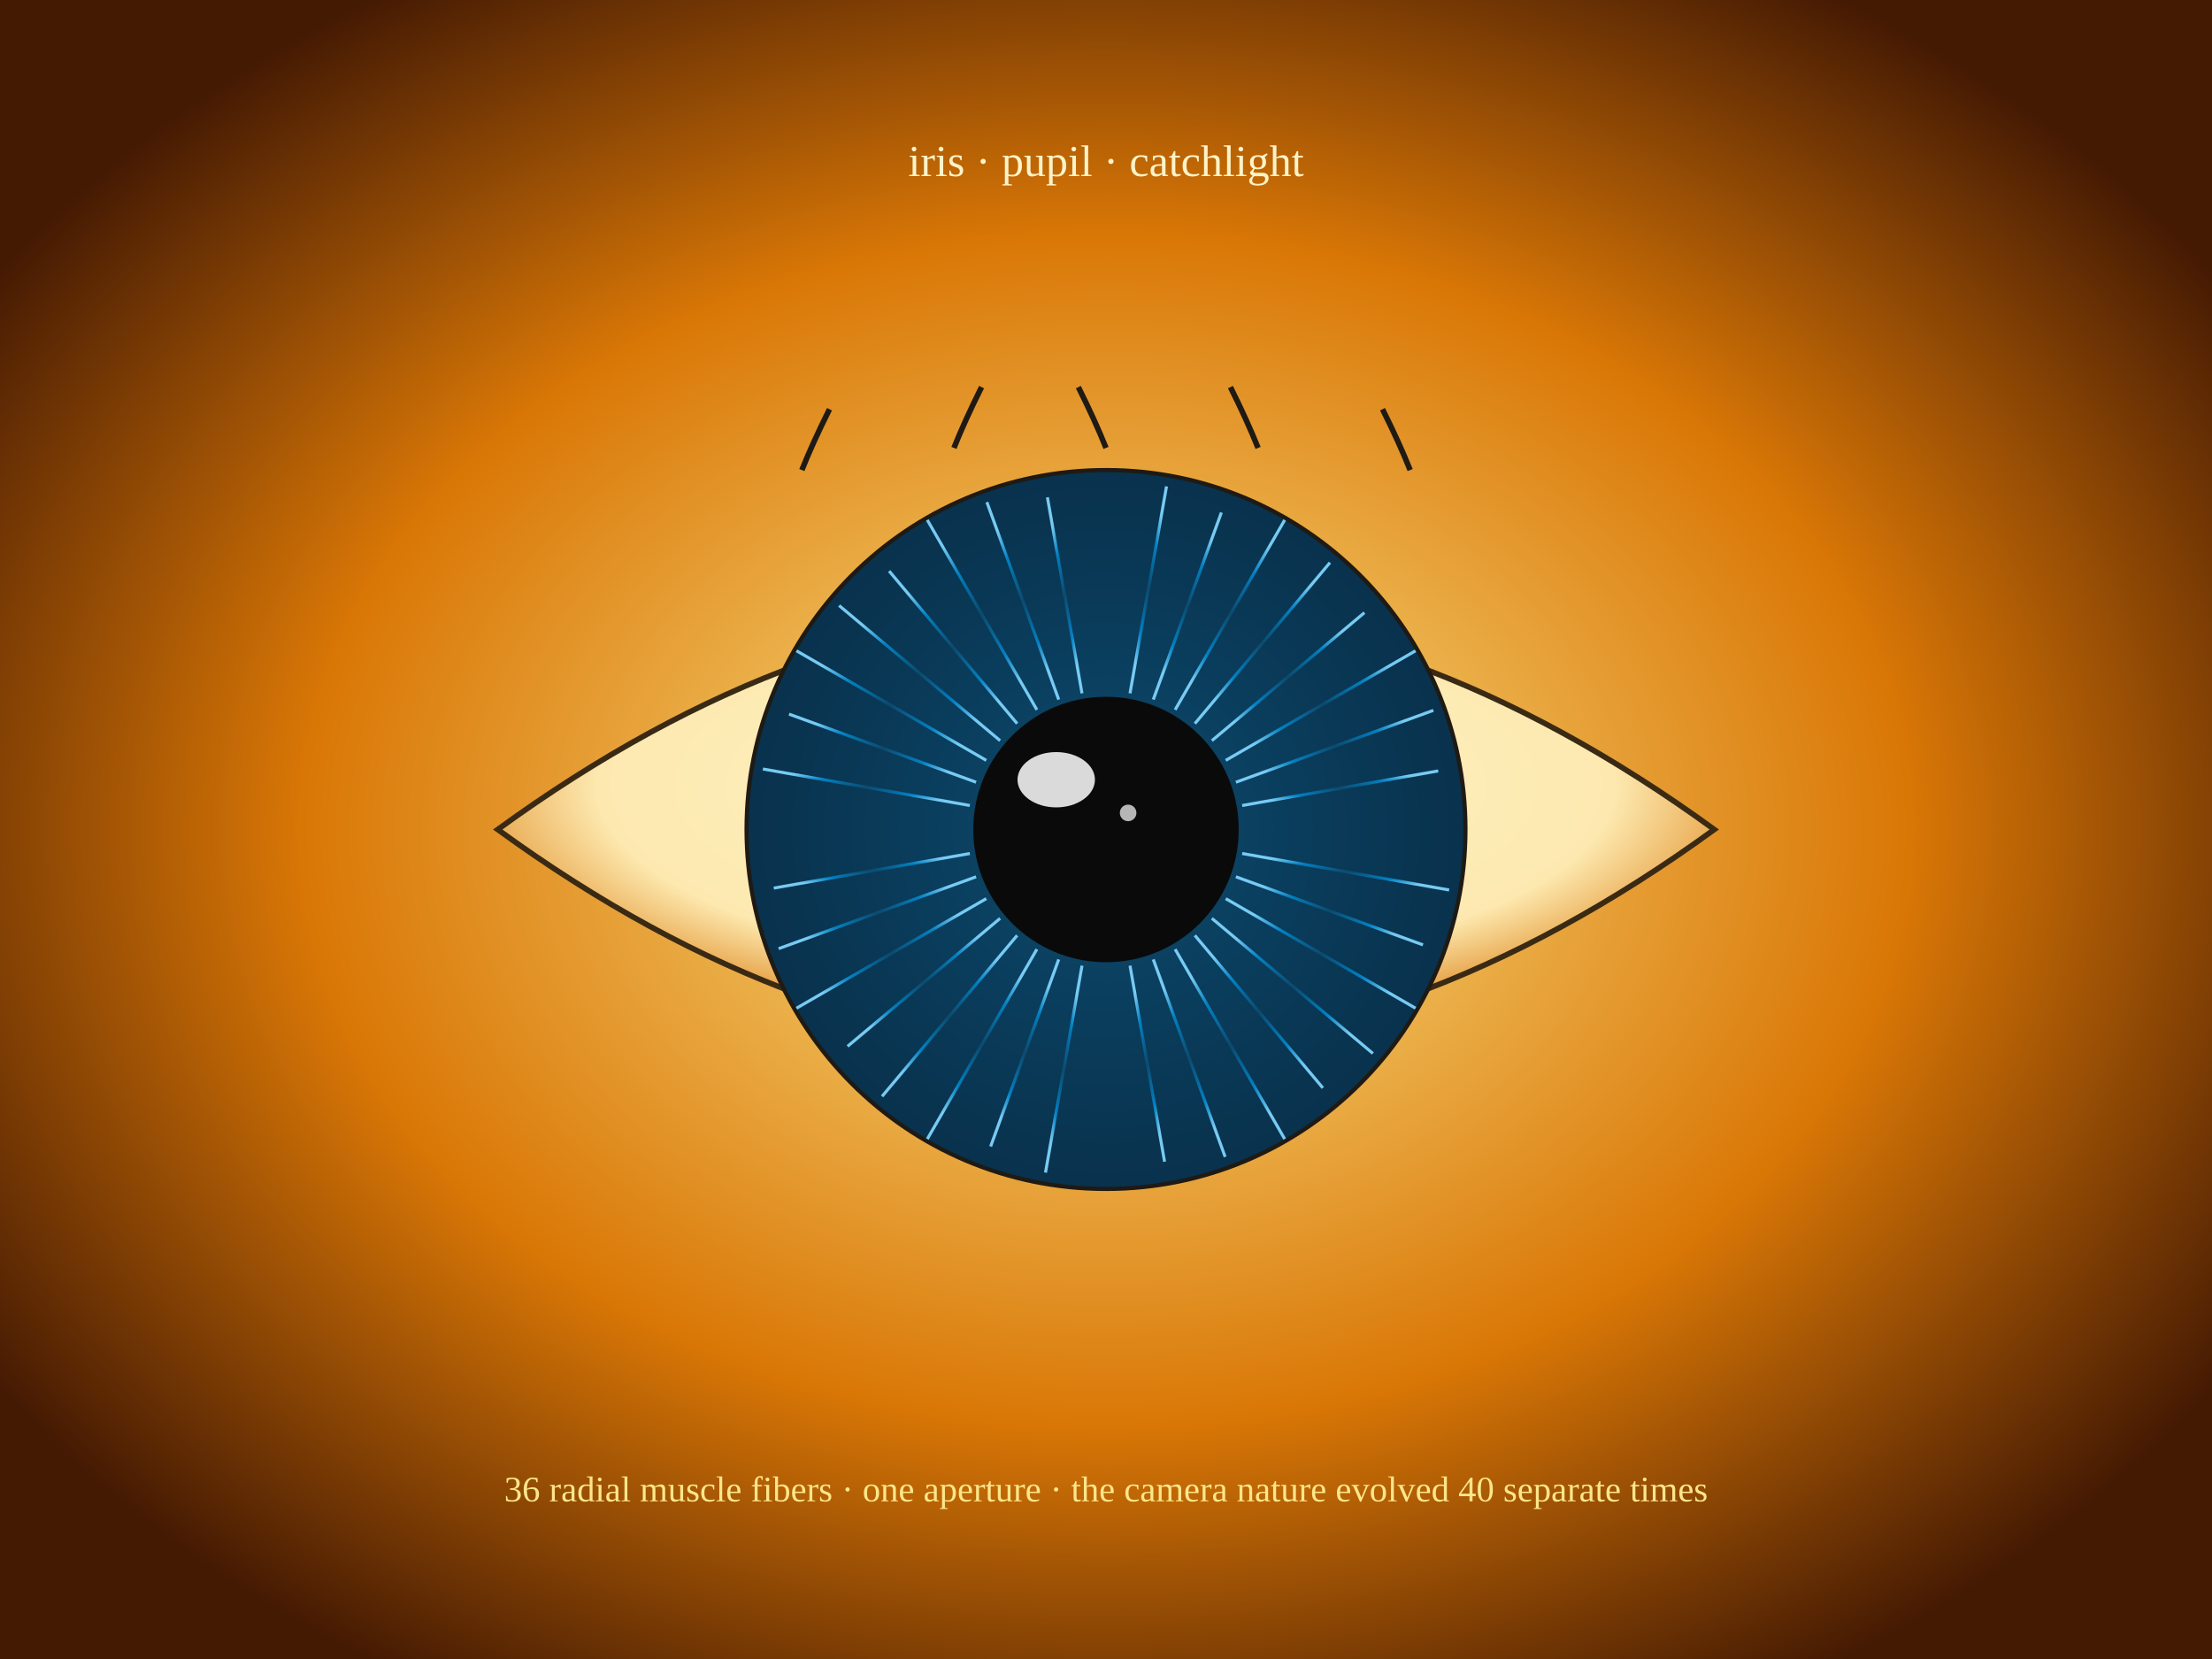
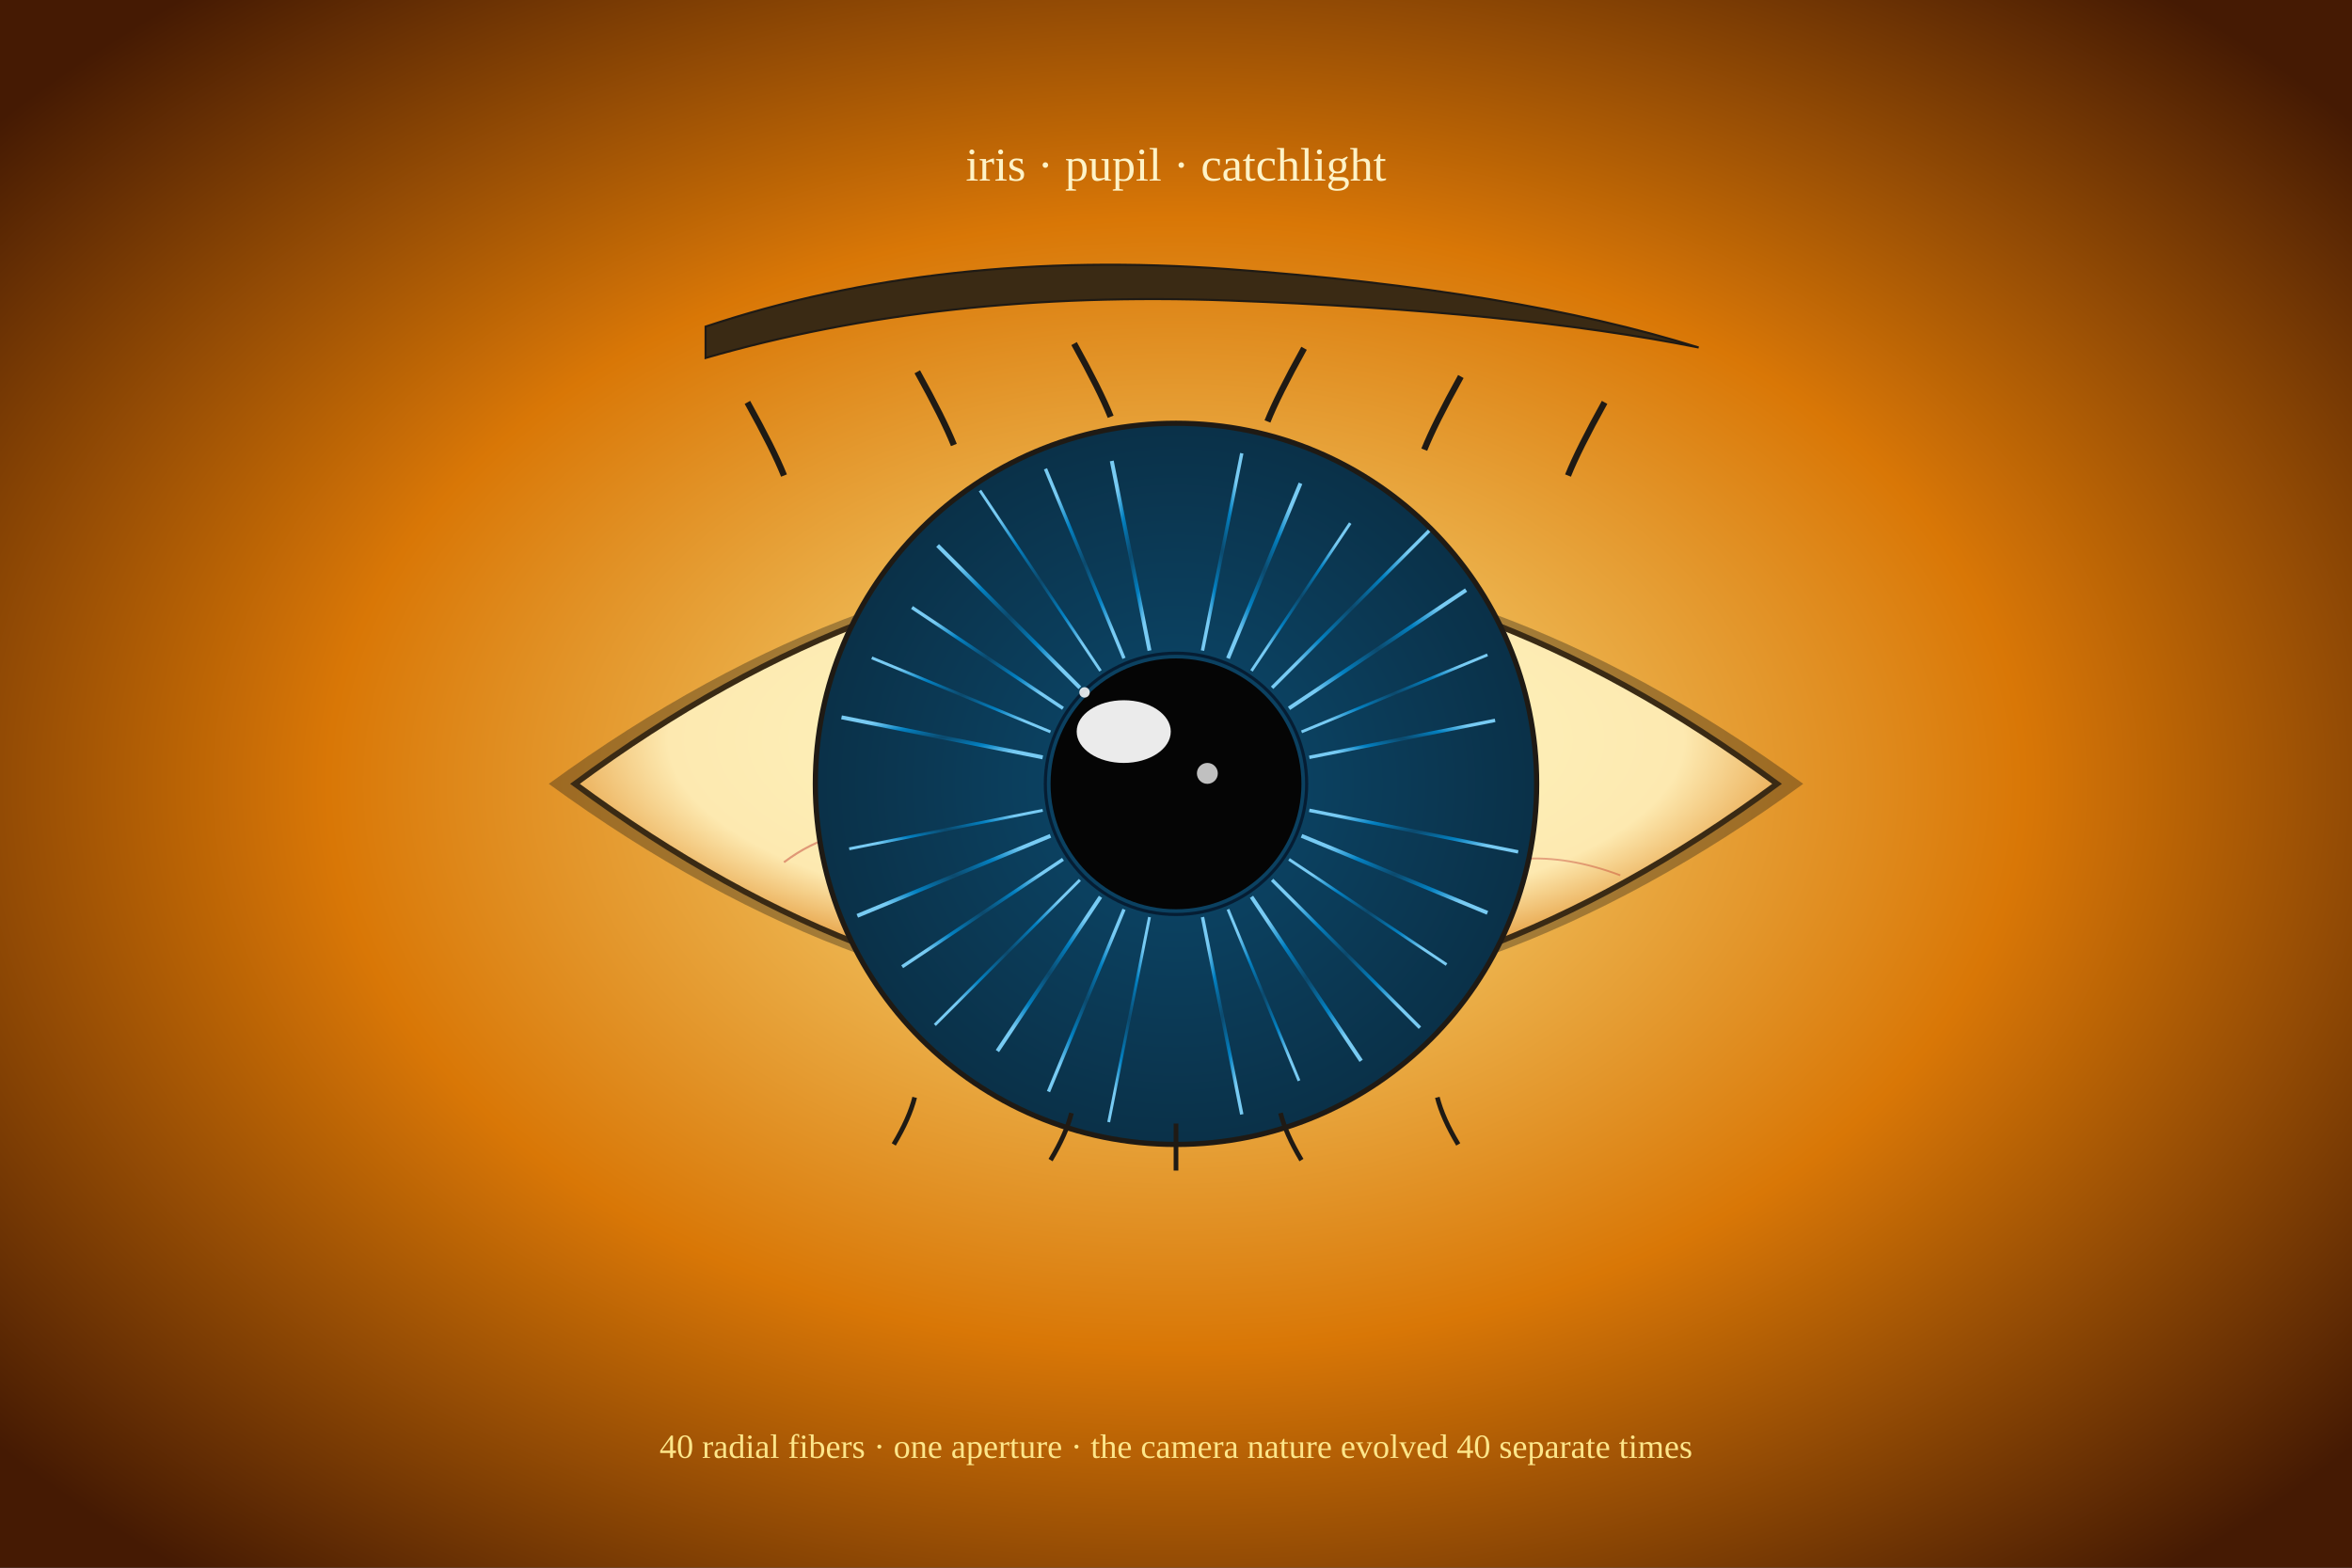
- <svg xmlns="http://www.w3.org/2000/svg" viewBox="0 0 800 600" width="800" height="600" role="img" aria-label="Glyph chart" aria-describedby="glyph-desc">
+ <svg xmlns="http://www.w3.org/2000/svg" viewBox="0 0 900 600" width="900" height="600" role="img" aria-label="Glyph chart" aria-describedby="glyph-desc">
  <defs>
-     <radialGradient id="g-skin" cx="50%" cy="50%" r="60%">
+     <radialGradient id="g-skin" cx="50%" cy="50%" r="65%">
      <stop offset="0%" stop-color="#fde68a" stop-opacity="1" />
-       <stop offset="60%" stop-color="#d97706" stop-opacity="1" />
+       <stop offset="55%" stop-color="#d97706" stop-opacity="1" />
      <stop offset="100%" stop-color="#451a03" stop-opacity="1" />
    </radialGradient>
    <radialGradient id="g-iris" cx="50%" cy="50%" r="50%">
      <stop offset="0%" stop-color="#0c4a6e" stop-opacity="0.95" />
-       <stop offset="60%" stop-color="#0284c7" stop-opacity="0.95" />
+       <stop offset="55%" stop-color="#0284c7" stop-opacity="0.95" />
      <stop offset="100%" stop-color="#7dd3fc" stop-opacity="0.95" />
    </radialGradient>
    <radialGradient id="g-iris-base" cx="50%" cy="50%" r="55%">
      <stop offset="0%" stop-color="#0c4a6e" stop-opacity="1" />
-       <stop offset="100%" stop-color="#082f49" stop-opacity="1" />
+       <stop offset="100%" stop-color="#0a2e44" stop-opacity="1" />
    </radialGradient>
    <radialGradient id="g-sclera" cx="50%" cy="40%" r="60%">
-       <stop offset="0%" stop-color="#fef3c7" stop-opacity="1" />
+       <stop offset="0%" stop-color="#fef9c3" stop-opacity="1" />
      <stop offset="70%" stop-color="#fde9b0" stop-opacity="1" />
      <stop offset="100%" stop-color="#d97706" stop-opacity="1" />
    </radialGradient>
  </defs>
-   <rect x="0" y="0" width="800" height="600" fill="transparent" />
-   <rect x="0" y="0" width="800" height="600" fill="#1a0f0a" />
+   <rect x="0" y="0" width="900" height="600" fill="transparent" />
+   <rect x="0" y="0" width="900" height="600" fill="#1a0f0a" />
  <g transform="translate(0.000, 0.000)">
-     <path d="M 0 0 L 800 0 L 800 600 L 0 600 Z" fill="url(#g-skin)" stroke="none" />
+     <path d="M 0 0 L 900 0 L 900 600 L 0 600 Z" fill="url(#g-skin)" stroke="none" />
+   </g>
+   <g transform="translate(450.000, 125.000)">
+     <path d="M -180 0 Q -90 -30, 20 -22 Q 130 -14, 200 8 Q 130 -6, 20 -10 Q -90 -14, -180 12 Z" fill="#3a2a14" stroke="#1f1a14" stroke-width="0.8" />
  </g>
  <g transform="translate(0.000, 0.000)">
-     <path d="M 180 300 Q 400 140, 620 300 Q 400 460, 180 300 Z" fill="url(#g-sclera)" stroke="#3a2a14" stroke-width="2" />
+     <path d="M 210 300 Q 450 125, 690 300 Q 450 475, 210 300 Z" fill="rgba(31,26,20,.35)" stroke="none" />
  </g>
-   <g transform="translate(400.000, 300.000)">
-     <circle cx="0" cy="0" r="130" fill="url(#g-iris-base)" />
+   <g transform="translate(0.000, 0.000)">
+     <path d="M 220 300 Q 450 130, 680 300 Q 450 470, 220 300 Z" fill="url(#g-sclera)" stroke="#3a2a14" stroke-width="2.2" />
  </g>
-   <g transform="translate(400.000, 300.000)">
-     <polyline points="50,0 130,0" fill="none" stroke="url(#g-iris)" stroke-width="1.1" />
+   <g transform="translate(300.000, 330.000)">
+     <path d="M 0 0 Q 20 -15, 40 -10 Q 60 -5, 80 5" fill="none" stroke="rgba(180,30,30,.4)" stroke-width="0.8" />
  </g>
-   <g transform="translate(400.000, 300.000)">
-     <polyline points="49.24,8.68 124.09,21.88" fill="none" stroke="url(#g-iris)" stroke-width="1.1" />
+   <g transform="translate(550.000, 340.000)">
+     <path d="M 0 0 Q 30 -20, 70 -5" fill="none" stroke="rgba(180,30,30,.35)" stroke-width="0.7" />
  </g>
-   <g transform="translate(400.000, 300.000)">
-     <polyline points="46.98,17.1 114.64,41.73" fill="none" stroke="url(#g-iris)" stroke-width="1.1" />
+   <g transform="translate(450.000, 300.000)">
+     <circle cx="0" cy="0" r="138" fill="url(#g-iris-base)" />
  </g>
-   <g transform="translate(400.000, 300.000)">
-     <polyline points="43.3,25 112.58,65" fill="none" stroke="url(#g-iris)" stroke-width="1.1" />
+   <g transform="translate(450.000, 300.000)">
+     <polyline points="52,0 138,0" fill="none" stroke="url(#g-iris)" stroke-width="1.1" />
  </g>
-   <g transform="translate(400.000, 300.000)">
-     <polyline points="38.3,32.14 96.52,80.99" fill="none" stroke="url(#g-iris)" stroke-width="1.1" />
+   <g transform="translate(450.000, 300.000)">
+     <polyline points="51,10.14 130.93,26.04" fill="none" stroke="url(#g-iris)" stroke-width="1.3" />
  </g>
-   <g transform="translate(400.000, 300.000)">
-     <polyline points="32.14,38.3 78.42,93.46" fill="none" stroke="url(#g-iris)" stroke-width="1.1" />
+   <g transform="translate(450.000, 300.000)">
+     <polyline points="48.04,19.9 119.18,49.37" fill="none" stroke="url(#g-iris)" stroke-width="1.5" />
  </g>
-   <g transform="translate(400.000, 300.000)">
-     <polyline points="25,43.3 65,112.58" fill="none" stroke="url(#g-iris)" stroke-width="1.1" />
+   <g transform="translate(450.000, 300.000)">
+     <polyline points="43.24,28.89 103.52,69.17" fill="none" stroke="url(#g-iris)" stroke-width="1.1" />
  </g>
-   <g transform="translate(400.000, 300.000)">
-     <polyline points="17.1,46.98 43.09,118.4" fill="none" stroke="url(#g-iris)" stroke-width="1.1" />
+   <g transform="translate(450.000, 300.000)">
+     <polyline points="36.77,36.77 93.34,93.34" fill="none" stroke="url(#g-iris)" stroke-width="1.3" />
  </g>
-   <g transform="translate(400.000, 300.000)">
-     <polyline points="8.68,49.24 21.19,120.15" fill="none" stroke="url(#g-iris)" stroke-width="1.1" />
+   <g transform="translate(450.000, 300.000)">
+     <polyline points="28.89,43.24 70.84,106.01" fill="none" stroke="url(#g-iris)" stroke-width="1.5" />
  </g>
-   <g transform="translate(400.000, 300.000)">
-     <polyline points="0,50 0,130" fill="none" stroke="url(#g-iris)" stroke-width="1.1" />
+   <g transform="translate(450.000, 300.000)">
+     <polyline points="19.9,48.04 47.07,113.64" fill="none" stroke="url(#g-iris)" stroke-width="1.1" />
  </g>
-   <g transform="translate(400.000, 300.000)">
-     <polyline points="-8.68,49.24 -21.88,124.09" fill="none" stroke="url(#g-iris)" stroke-width="1.1" />
+   <g transform="translate(450.000, 300.000)">
+     <polyline points="10.14,51 25.17,126.52" fill="none" stroke="url(#g-iris)" stroke-width="1.3" />
  </g>
-   <g transform="translate(400.000, 300.000)">
-     <polyline points="-17.1,46.98 -41.73,114.64" fill="none" stroke="url(#g-iris)" stroke-width="1.1" />
+   <g transform="translate(450.000, 300.000)">
+     <polyline points="0,52 0,136.5" fill="none" stroke="url(#g-iris)" stroke-width="1.5" />
  </g>
-   <g transform="translate(400.000, 300.000)">
-     <polyline points="-25,43.3 -65,112.58" fill="none" stroke="url(#g-iris)" stroke-width="1.1" />
+   <g transform="translate(450.000, 300.000)">
+     <polyline points="-10.14,51 -25.75,129.46" fill="none" stroke="url(#g-iris)" stroke-width="1.1" />
  </g>
-   <g transform="translate(400.000, 300.000)">
-     <polyline points="-32.14,38.3 -80.99,96.52" fill="none" stroke="url(#g-iris)" stroke-width="1.1" />
+   <g transform="translate(450.000, 300.000)">
+     <polyline points="-19.9,48.04 -48.79,117.79" fill="none" stroke="url(#g-iris)" stroke-width="1.3" />
  </g>
-   <g transform="translate(400.000, 300.000)">
-     <polyline points="-38.3,32.14 -93.46,78.42" fill="none" stroke="url(#g-iris)" stroke-width="1.1" />
+   <g transform="translate(450.000, 300.000)">
+     <polyline points="-28.89,43.24 -68.34,102.27" fill="none" stroke="url(#g-iris)" stroke-width="1.5" />
  </g>
-   <g transform="translate(400.000, 300.000)">
-     <polyline points="-43.3,25 -112.58,65" fill="none" stroke="url(#g-iris)" stroke-width="1.1" />
+   <g transform="translate(450.000, 300.000)">
+     <polyline points="-36.77,36.77 -92.28,92.28" fill="none" stroke="url(#g-iris)" stroke-width="1.1" />
  </g>
-   <g transform="translate(400.000, 300.000)">
-     <polyline points="-46.98,17.1 -118.4,43.09" fill="none" stroke="url(#g-iris)" stroke-width="1.1" />
+   <g transform="translate(450.000, 300.000)">
+     <polyline points="-43.24,28.89 -104.77,70" fill="none" stroke="url(#g-iris)" stroke-width="1.3" />
  </g>
-   <g transform="translate(400.000, 300.000)">
-     <polyline points="-49.24,8.68 -120.15,21.19" fill="none" stroke="url(#g-iris)" stroke-width="1.1" />
+   <g transform="translate(450.000, 300.000)">
+     <polyline points="-48.04,19.9 -121.95,50.51" fill="none" stroke="url(#g-iris)" stroke-width="1.5" />
  </g>
-   <g transform="translate(400.000, 300.000)">
-     <polyline points="-50,0 -130,0" fill="none" stroke="url(#g-iris)" stroke-width="1.1" />
+   <g transform="translate(450.000, 300.000)">
+     <polyline points="-51,10.14 -125.05,24.87" fill="none" stroke="url(#g-iris)" stroke-width="1.1" />
  </g>
-   <g transform="translate(400.000, 300.000)">
-     <polyline points="-49.24,-8.68 -124.09,-21.88" fill="none" stroke="url(#g-iris)" stroke-width="1.1" />
+   <g transform="translate(450.000, 300.000)">
+     <polyline points="-52,0 -135,0" fill="none" stroke="url(#g-iris)" stroke-width="1.3" />
  </g>
-   <g transform="translate(400.000, 300.000)">
-     <polyline points="-46.98,-17.1 -114.64,-41.73" fill="none" stroke="url(#g-iris)" stroke-width="1.1" />
+   <g transform="translate(450.000, 300.000)">
+     <polyline points="-51,-10.14 -127.99,-25.46" fill="none" stroke="url(#g-iris)" stroke-width="1.5" />
  </g>
-   <g transform="translate(400.000, 300.000)">
-     <polyline points="-43.3,-25 -112.58,-65" fill="none" stroke="url(#g-iris)" stroke-width="1.1" />
+   <g transform="translate(450.000, 300.000)">
+     <polyline points="-48.04,-19.9 -116.41,-48.22" fill="none" stroke="url(#g-iris)" stroke-width="1.1" />
  </g>
-   <g transform="translate(400.000, 300.000)">
-     <polyline points="-38.3,-32.14 -96.52,-80.99" fill="none" stroke="url(#g-iris)" stroke-width="1.1" />
+   <g transform="translate(450.000, 300.000)">
+     <polyline points="-43.24,-28.89 -101.02,-67.5" fill="none" stroke="url(#g-iris)" stroke-width="1.3" />
  </g>
-   <g transform="translate(400.000, 300.000)">
-     <polyline points="-32.14,-38.3 -78.42,-93.46" fill="none" stroke="url(#g-iris)" stroke-width="1.1" />
+   <g transform="translate(450.000, 300.000)">
+     <polyline points="-36.77,-36.77 -91.22,-91.22" fill="none" stroke="url(#g-iris)" stroke-width="1.5" />
  </g>
-   <g transform="translate(400.000, 300.000)">
-     <polyline points="-25,-43.3 -65,-112.58" fill="none" stroke="url(#g-iris)" stroke-width="1.1" />
+   <g transform="translate(450.000, 300.000)">
+     <polyline points="-28.89,-43.24 -75,-112.25" fill="none" stroke="url(#g-iris)" stroke-width="1.1" />
  </g>
-   <g transform="translate(400.000, 300.000)">
-     <polyline points="-17.1,-46.98 -43.09,-118.4" fill="none" stroke="url(#g-iris)" stroke-width="1.1" />
+   <g transform="translate(450.000, 300.000)">
+     <polyline points="-19.9,-48.04 -49.94,-120.57" fill="none" stroke="url(#g-iris)" stroke-width="1.3" />
  </g>
-   <g transform="translate(400.000, 300.000)">
-     <polyline points="-8.68,-49.24 -21.19,-120.15" fill="none" stroke="url(#g-iris)" stroke-width="1.1" />
+   <g transform="translate(450.000, 300.000)">
+     <polyline points="-10.14,-51 -24.58,-123.58" fill="none" stroke="url(#g-iris)" stroke-width="1.5" />
  </g>
-   <g transform="translate(400.000, 300.000)">
-     <polyline points="0,-50 0,-130" fill="none" stroke="url(#g-iris)" stroke-width="1.1" />
+   <g transform="translate(450.000, 300.000)">
+     <polyline points="0,-52 0,-133.5" fill="none" stroke="url(#g-iris)" stroke-width="1.1" />
  </g>
-   <g transform="translate(400.000, 300.000)">
-     <polyline points="8.68,-49.24 21.88,-124.09" fill="none" stroke="url(#g-iris)" stroke-width="1.1" />
+   <g transform="translate(450.000, 300.000)">
+     <polyline points="10.14,-51 25.17,-126.52" fill="none" stroke="url(#g-iris)" stroke-width="1.3" />
  </g>
-   <g transform="translate(400.000, 300.000)">
-     <polyline points="17.1,-46.98 41.73,-114.64" fill="none" stroke="url(#g-iris)" stroke-width="1.1" />
+   <g transform="translate(450.000, 300.000)">
+     <polyline points="19.9,-48.04 47.64,-115.02" fill="none" stroke="url(#g-iris)" stroke-width="1.5" />
  </g>
-   <g transform="translate(400.000, 300.000)">
-     <polyline points="25,-43.3 65,-112.58" fill="none" stroke="url(#g-iris)" stroke-width="1.1" />
+   <g transform="translate(450.000, 300.000)">
+     <polyline points="28.89,-43.24 66.67,-99.78" fill="none" stroke="url(#g-iris)" stroke-width="1.1" />
  </g>
-   <g transform="translate(400.000, 300.000)">
-     <polyline points="32.14,-38.3 80.99,-96.52" fill="none" stroke="url(#g-iris)" stroke-width="1.1" />
+   <g transform="translate(450.000, 300.000)">
+     <polyline points="36.77,-36.77 97.58,-97.58" fill="none" stroke="url(#g-iris)" stroke-width="1.3" />
  </g>
-   <g transform="translate(400.000, 300.000)">
-     <polyline points="38.3,-32.14 93.46,-78.42" fill="none" stroke="url(#g-iris)" stroke-width="1.1" />
+   <g transform="translate(450.000, 300.000)">
+     <polyline points="43.24,-28.89 111,-74.17" fill="none" stroke="url(#g-iris)" stroke-width="1.5" />
  </g>
-   <g transform="translate(400.000, 300.000)">
-     <polyline points="43.3,-25 112.58,-65" fill="none" stroke="url(#g-iris)" stroke-width="1.1" />
+   <g transform="translate(450.000, 300.000)">
+     <polyline points="48.04,-19.9 119.18,-49.37" fill="none" stroke="url(#g-iris)" stroke-width="1.1" />
  </g>
-   <g transform="translate(400.000, 300.000)">
-     <polyline points="46.98,-17.1 118.4,-43.09" fill="none" stroke="url(#g-iris)" stroke-width="1.1" />
+   <g transform="translate(450.000, 300.000)">
+     <polyline points="51,-10.14 122.11,-24.29" fill="none" stroke="url(#g-iris)" stroke-width="1.3" />
  </g>
-   <g transform="translate(400.000, 300.000)">
-     <polyline points="49.24,-8.68 120.15,-21.19" fill="none" stroke="url(#g-iris)" stroke-width="1.1" />
+   <g transform="translate(450.000, 300.000)">
+     <circle cx="0" cy="0" r="138" fill="none" stroke="#1f1a14" stroke-width="2" />
  </g>
-   <g transform="translate(400.000, 300.000)">
-     <circle cx="0" cy="0" r="130" fill="none" stroke="#1f1a14" stroke-width="1.5" />
+   <g transform="translate(450.000, 300.000)">
+     <circle cx="0" cy="0" r="50" fill="none" stroke="rgba(2,6,23,.6)" stroke-width="1.2" />
  </g>
-   <g transform="translate(400.000, 300.000)">
-     <circle cx="0" cy="0" r="48" fill="#0a0a0a" />
+   <g transform="translate(450.000, 300.000)">
+     <circle cx="0" cy="0" r="48" fill="#050505" />
  </g>
-   <g transform="translate(382.000, 282.000)">
-     <ellipse cx="0" cy="0" rx="14" ry="10" fill="rgba(255,255,255,.85)" />
+   <g transform="translate(430.000, 280.000)">
+     <ellipse cx="0" cy="0" rx="18" ry="12" fill="rgba(255,255,255,.92)" />
  </g>
-   <g transform="translate(408.000, 294.000)">
-     <circle cx="0" cy="0" r="3" fill="rgba(255,255,255,.7)" />
+   <g transform="translate(462.000, 296.000)">
+     <circle cx="0" cy="0" r="4" fill="rgba(255,255,255,.75)" />
  </g>
-   <g transform="translate(290.000, 170.000)">
-     <path d="M 0 0 Q 4 -10, 10 -22" fill="none" stroke="#1f1a14" stroke-width="2" />
+   <g transform="translate(415.000, 265.000)">
+     <circle cx="0" cy="0" r="2" fill="rgba(255,255,255,.85)" />
  </g>
-   <g transform="translate(345.000, 162.000)">
-     <path d="M 0 0 Q 4 -10, 10 -22" fill="none" stroke="#1f1a14" stroke-width="2" />
+   <g transform="translate(300.000, 182.000)">
+     <path d="M 0 0 Q -4 -10, -14 -28" fill="none" stroke="#1f1a14" stroke-width="2.4" />
  </g>
-   <g transform="translate(400.000, 162.000)">
-     <path d="M 0 0 Q -4 -10, -10 -22" fill="none" stroke="#1f1a14" stroke-width="2" />
+   <g transform="translate(365.000, 170.300)">
+     <path d="M 0 0 Q -4 -10, -14 -28" fill="none" stroke="#1f1a14" stroke-width="2.4" />
  </g>
-   <g transform="translate(455.000, 162.000)">
-     <path d="M 0 0 Q -4 -10, -10 -22" fill="none" stroke="#1f1a14" stroke-width="2" />
+   <g transform="translate(425.000, 159.500)">
+     <path d="M 0 0 Q -4 -10, -14 -28" fill="none" stroke="#1f1a14" stroke-width="2.4" />
  </g>
-   <g transform="translate(510.000, 170.000)">
-     <path d="M 0 0 Q -4 -10, -10 -22" fill="none" stroke="#1f1a14" stroke-width="2" />
+   <g transform="translate(485.000, 161.300)">
+     <path d="M 0 0 Q 4 -10, 14 -28" fill="none" stroke="#1f1a14" stroke-width="2.4" />
  </g>
-   <g transform="translate(400.000, 60.000)">
-     <text x="0" y="0" font-size="16" fill="#fef3c7" text-anchor="middle" dominant-baseline="middle">iris · pupil · catchlight</text>
+   <g transform="translate(545.000, 172.100)">
+     <path d="M 0 0 Q 4 -10, 14 -28" fill="none" stroke="#1f1a14" stroke-width="2.4" />
  </g>
-   <g transform="translate(400.000, 540.000)">
-     <text x="0" y="0" font-size="13" fill="#fde68a" text-anchor="middle" dominant-baseline="middle">36 radial muscle fibers · one aperture · the camera nature evolved 40 separate times</text>
+   <g transform="translate(600.000, 182.000)">
+     <path d="M 0 0 Q 4 -10, 14 -28" fill="none" stroke="#1f1a14" stroke-width="2.4" />
+   </g>
+   <g transform="translate(350.000, 420.000)">
+     <path d="M 0 0 Q -2 8, -8 18" fill="none" stroke="#1f1a14" stroke-width="1.8" />
+   </g>
+   <g transform="translate(410.000, 426.000)">
+     <path d="M 0 0 Q -2 8, -8 18" fill="none" stroke="#1f1a14" stroke-width="1.8" />
+   </g>
+   <g transform="translate(450.000, 430.000)">
+     <path d="M 0 0 Q 0 8, 0 18" fill="none" stroke="#1f1a14" stroke-width="1.8" />
+   </g>
+   <g transform="translate(490.000, 426.000)">
+     <path d="M 0 0 Q 2 8, 8 18" fill="none" stroke="#1f1a14" stroke-width="1.8" />
+   </g>
+   <g transform="translate(550.000, 420.000)">
+     <path d="M 0 0 Q 2 8, 8 18" fill="none" stroke="#1f1a14" stroke-width="1.8" />
+   </g>
+   <g transform="translate(450.000, 65.000)">
+     <text x="0" y="0" font-size="18" fill="#fef3c7" text-anchor="middle" dominant-baseline="middle">iris · pupil · catchlight</text>
+   </g>
+   <g transform="translate(450.000, 555.000)">
+     <text x="0" y="0" font-size="13" fill="#fde68a" text-anchor="middle" dominant-baseline="middle">40 radial fibers · one aperture · the camera nature evolved 40 separate times</text>
  </g>
</svg>
